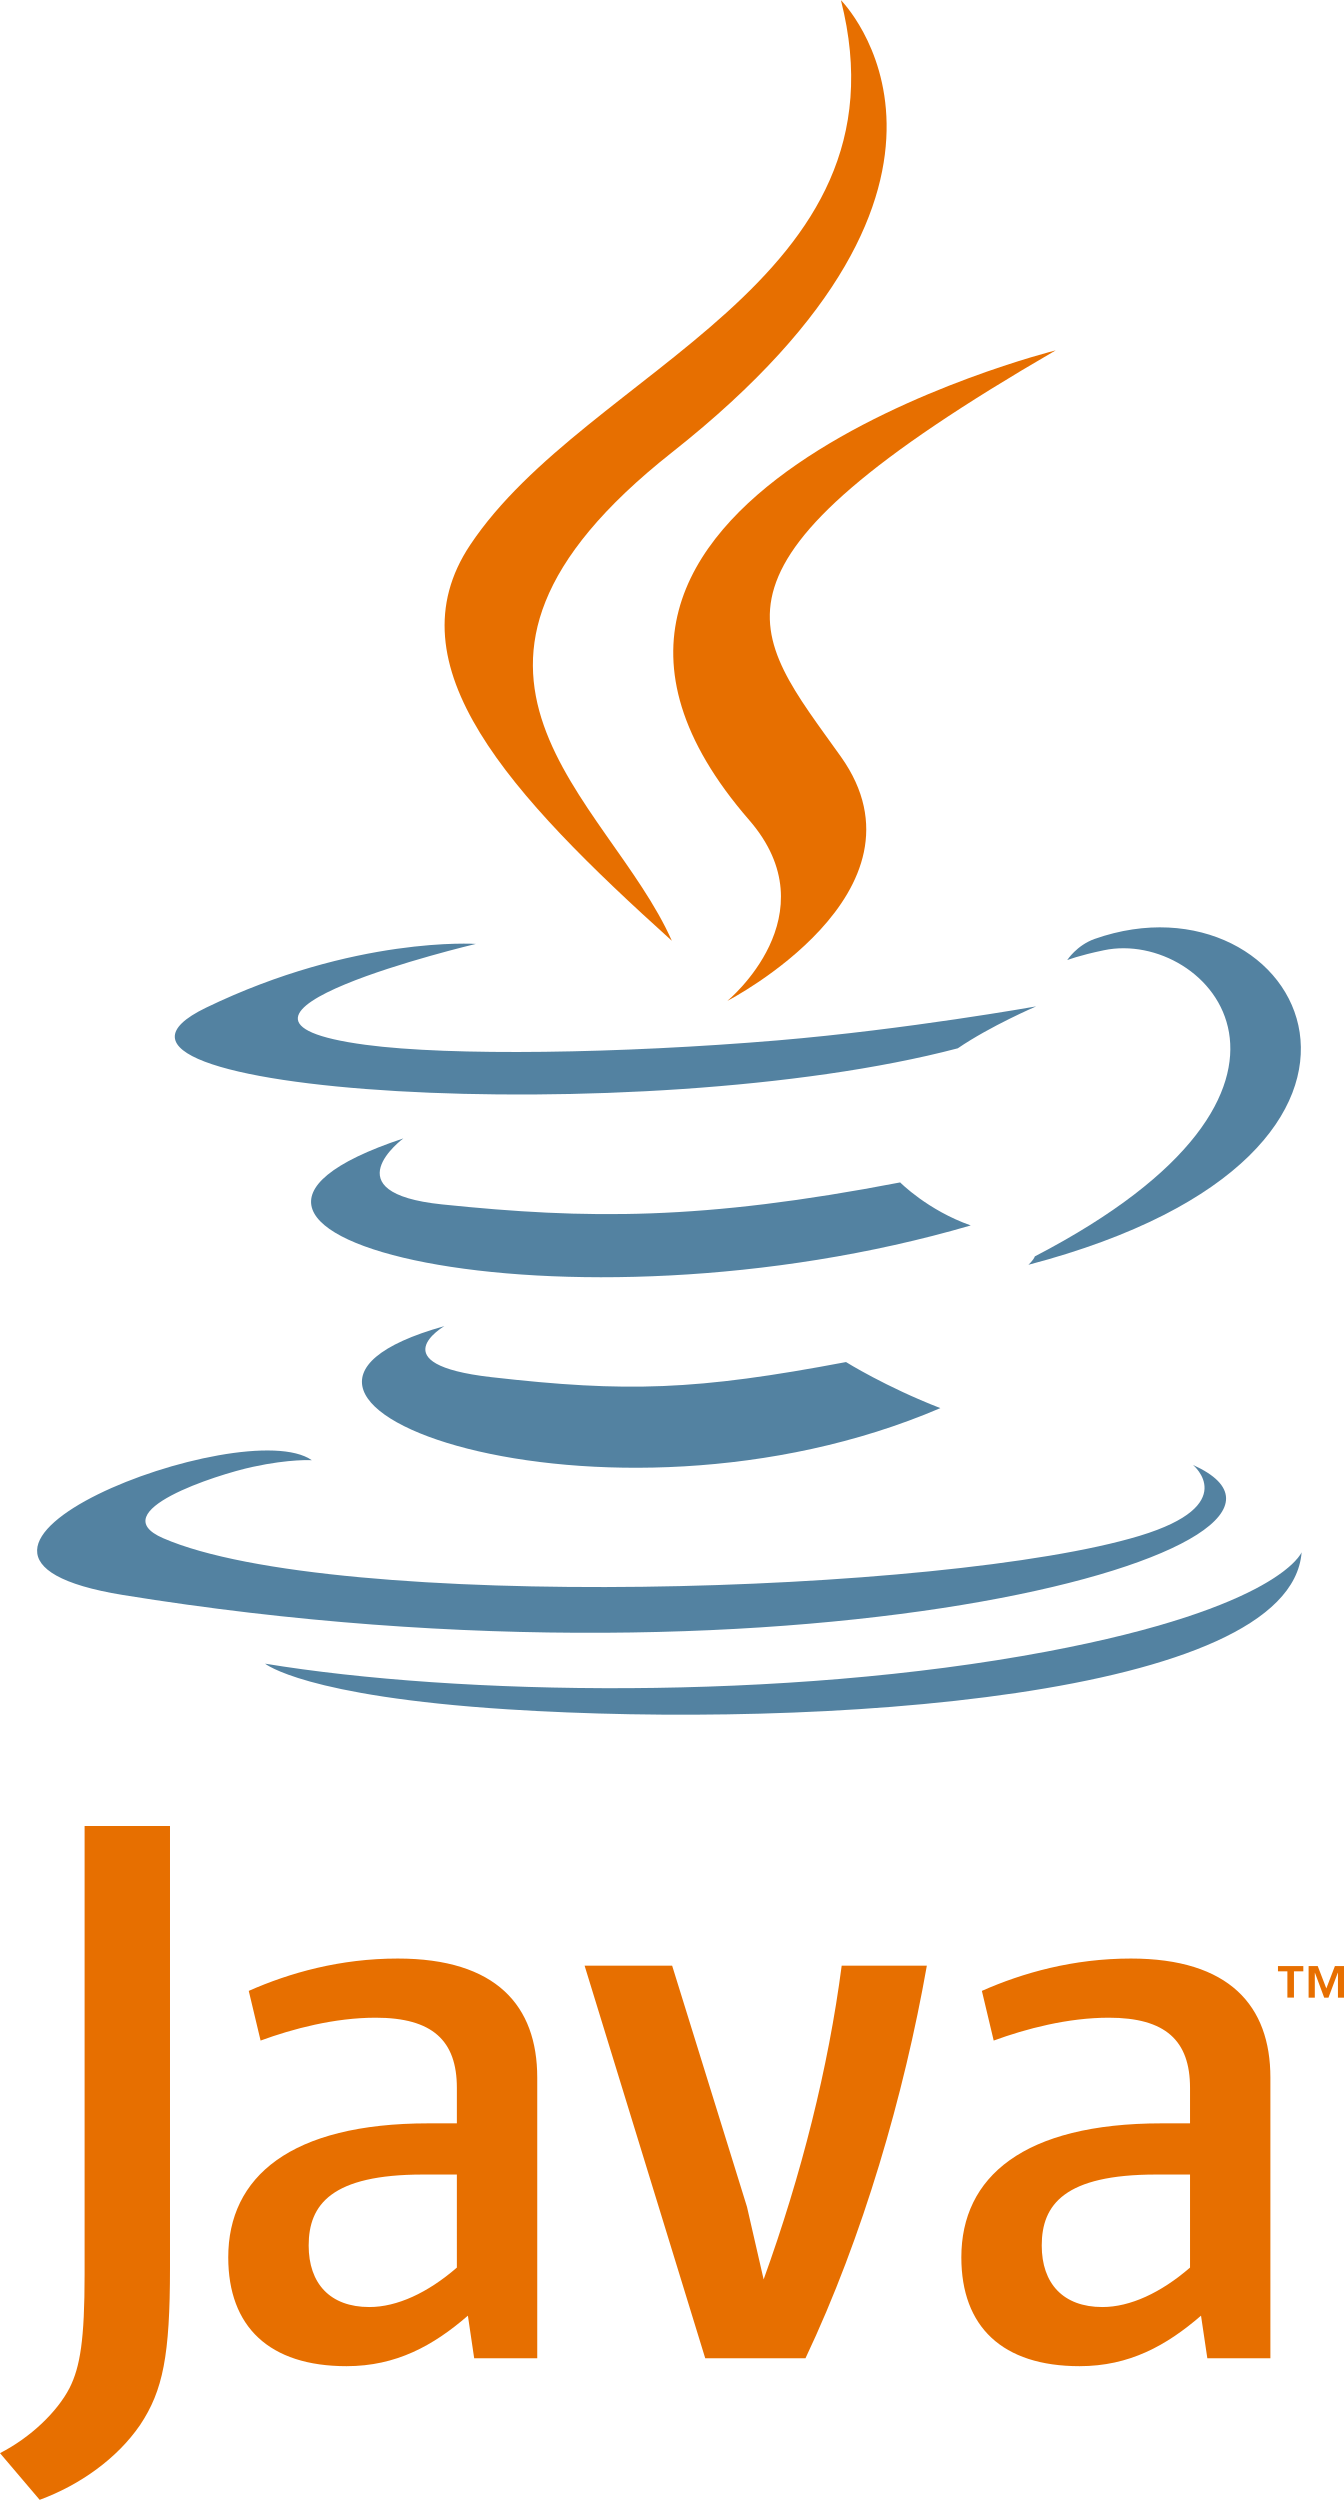
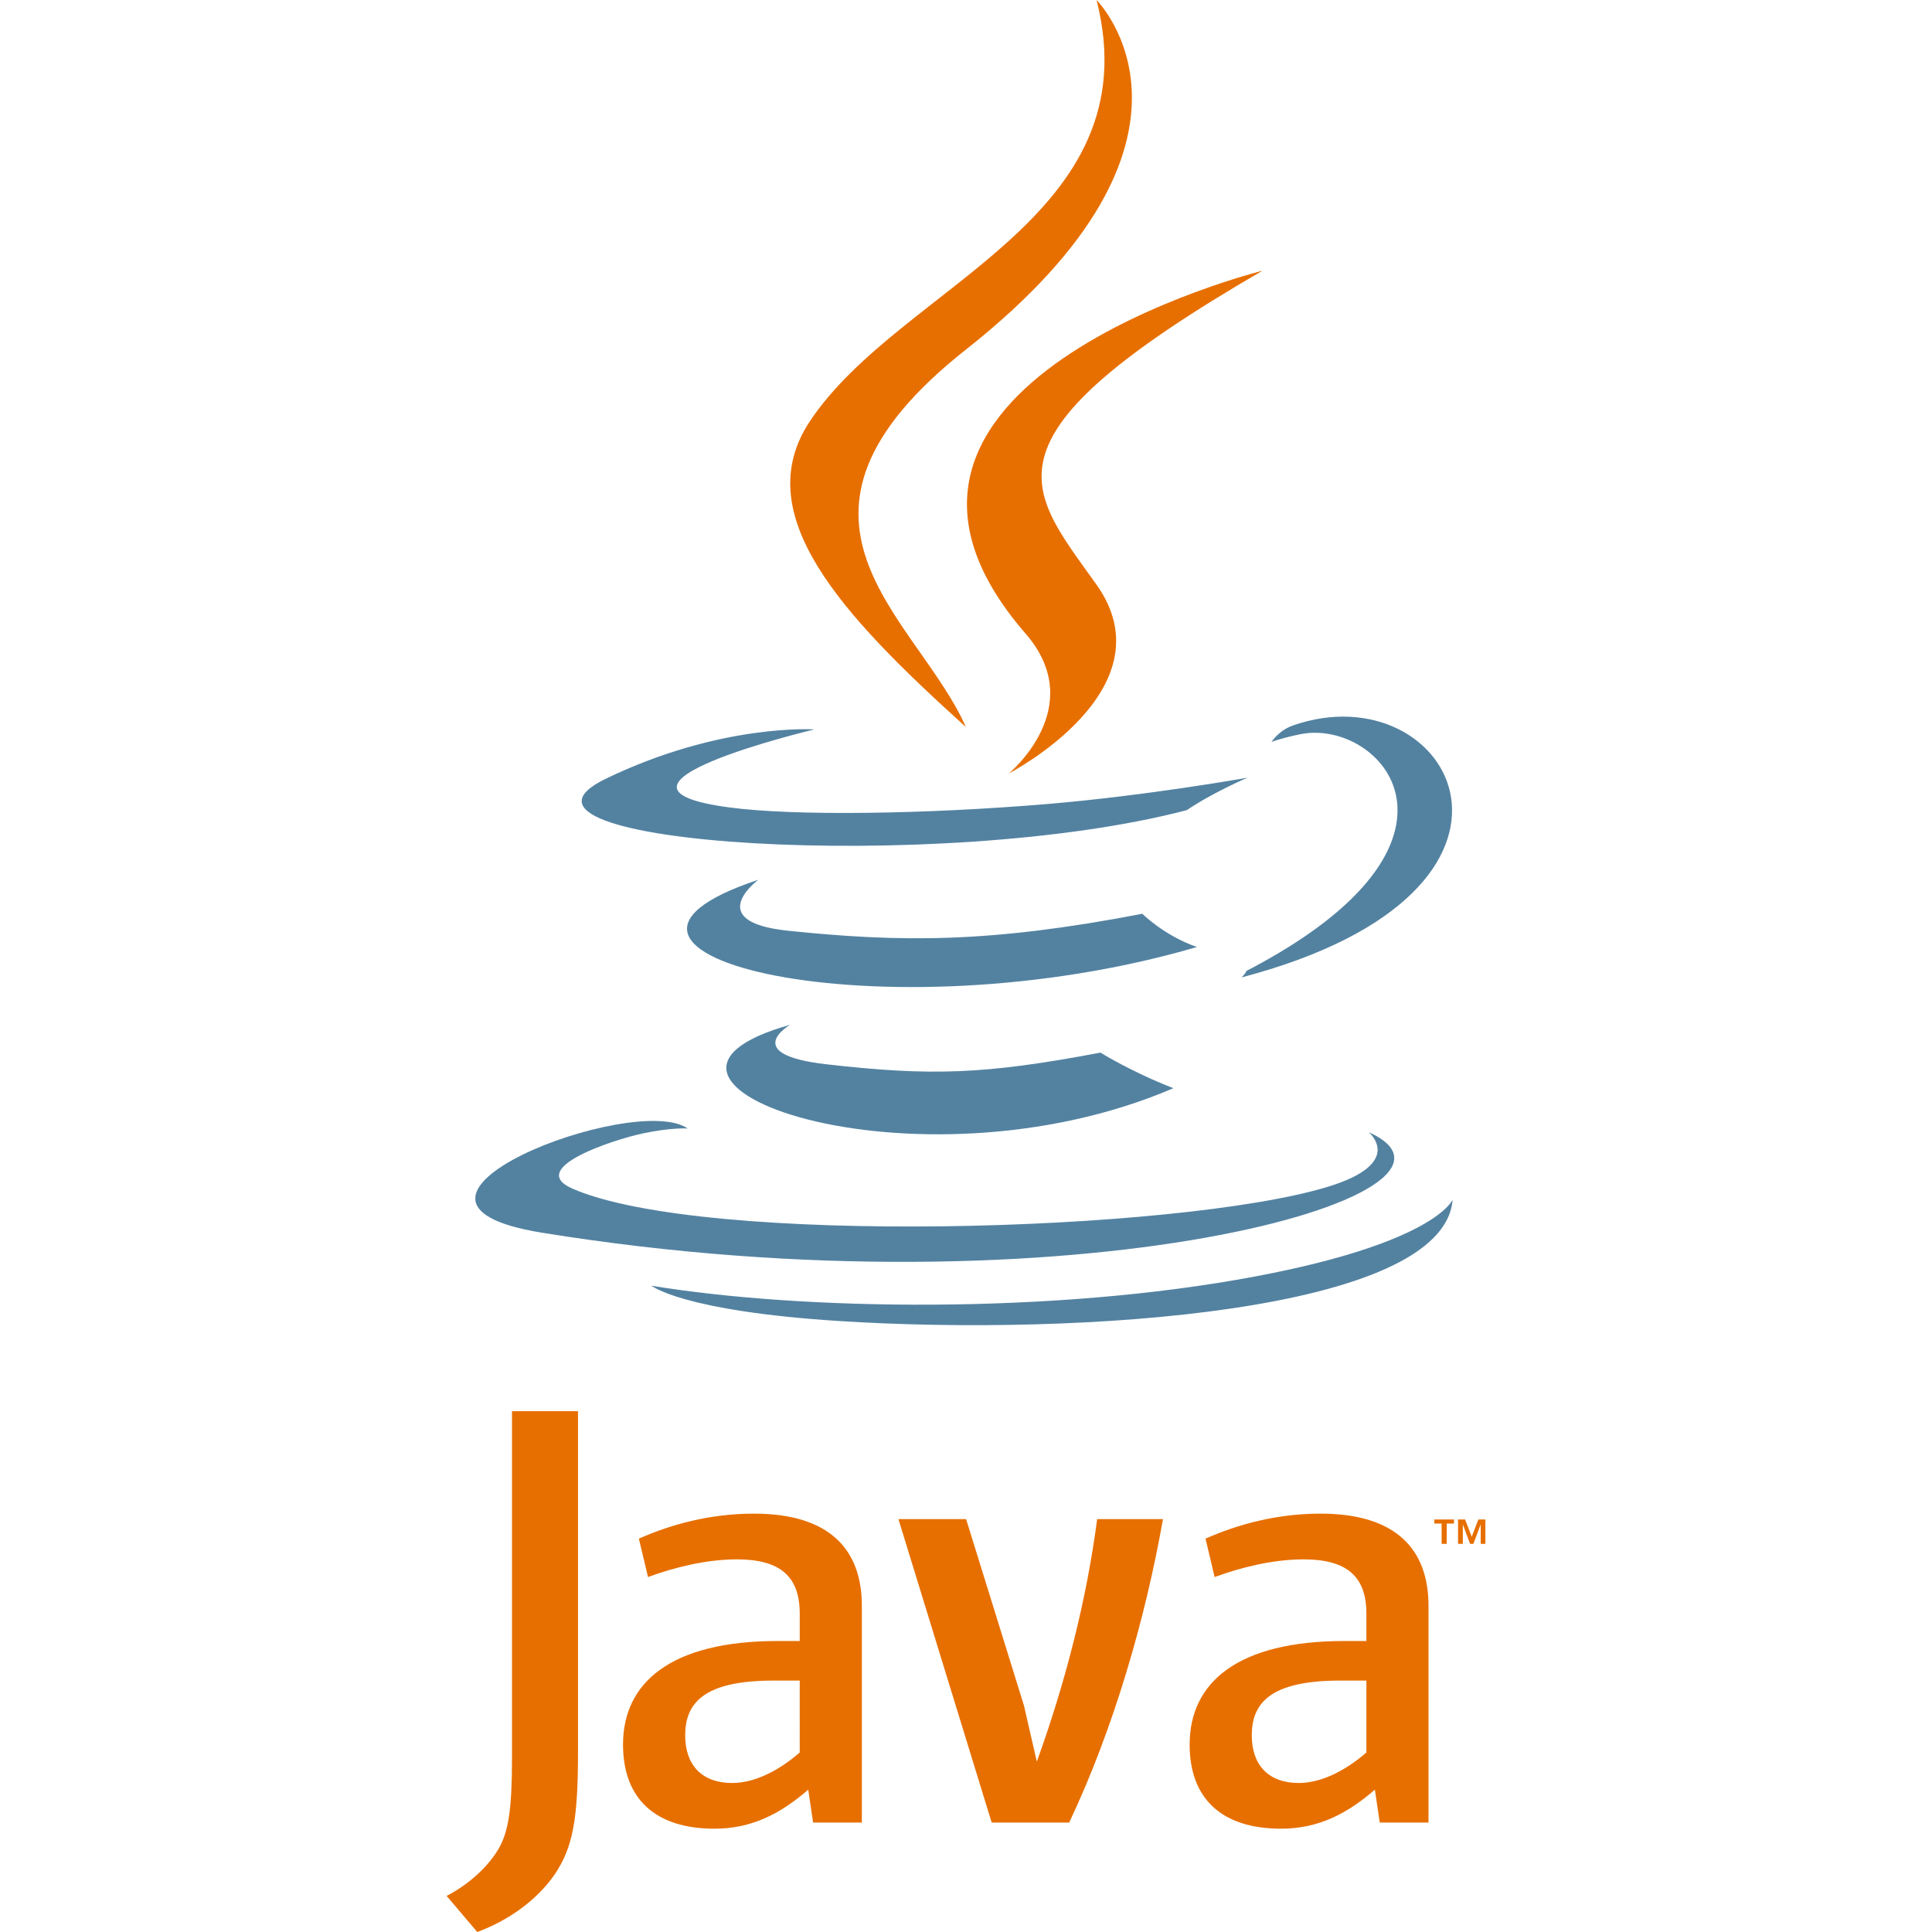
- <svg xmlns="http://www.w3.org/2000/svg" width="1344" height="2500" viewBox="6.527 4.399 290.829 540.906">
+ <svg xmlns="http://www.w3.org/2000/svg" width="45" height="45" viewBox="6.527 4.399 290.829 540.906">
  <path d="M285.104 430.945h-2.037v-1.14h5.486v1.14h-2.025v5.688h-1.424v-5.688zm10.942.297h-.032l-2.02 5.393h-.924l-2.006-5.393h-.024v5.393h-1.343v-6.828h1.976l1.86 4.835 1.854-4.835h1.969v6.828h-1.311l.001-5.393z" fill="#e76f00" />
  <path d="M102.681 291.324s-14.178 8.245 10.09 11.035c29.4 3.354 44.426 2.873 76.825-3.259 0 0 8.518 5.341 20.414 9.967-72.63 31.128-164.376-1.803-107.329-17.743M93.806 250.704s-15.902 11.771 8.384 14.283c31.406 3.24 56.208 3.505 99.125-4.759 0 0 5.937 6.018 15.271 9.309-87.815 25.678-185.624 2.025-122.78-18.833" fill="#5382a1" />
  <path d="M168.625 181.799c17.896 20.604-4.701 39.146-4.701 39.146s45.439-23.458 24.571-52.833c-19.491-27.395-34.438-41.005 46.479-87.934.001-.001-127.013 31.721-66.349 101.621" fill="#e76f00" />
  <path d="M264.684 321.369s10.492 8.646-11.555 15.333c-41.923 12.7-174.488 16.535-211.314.507-13.238-5.76 11.587-13.752 19.396-15.429 8.144-1.766 12.798-1.437 12.798-1.437-14.722-10.371-95.157 20.363-40.857 29.166 148.084 24.015 269.944-10.814 231.532-28.14M109.499 208.617s-67.431 16.016-23.879 21.832c18.389 2.462 55.047 1.905 89.192-.956 27.906-2.354 55.928-7.358 55.928-7.358s-9.84 4.214-16.959 9.074c-68.475 18.01-200.756 9.631-162.674-8.79 32.206-15.568 58.392-13.802 58.392-13.802M230.462 276.231c69.608-36.171 37.425-70.932 14.96-66.248-5.506 1.146-7.961 2.139-7.961 2.139s2.045-3.202 5.947-4.588c44.441-15.624 78.619 46.081-14.346 70.521 0 0 1.079-.962 1.4-1.824" fill="#5382a1" />
  <path d="M188.495 4.399s38.55 38.562-36.563 97.862c-60.233 47.567-13.735 74.689-.025 105.678-35.158-31.723-60.96-59.647-43.65-85.637 25.406-38.151 95.792-56.648 80.238-117.903" fill="#e76f00" />
  <path d="M116.339 374.246c66.815 4.277 169.417-2.373 171.846-33.987 0 0-4.67 11.984-55.219 21.503-57.027 10.731-127.364 9.479-169.081 2.601.002-.002 8.541 7.067 52.454 9.883" fill="#5382a1" />
  <path d="M105.389 495.049c-6.303 5.467-12.96 8.536-18.934 8.536-8.527 0-13.134-5.113-13.134-13.314 0-8.871 4.937-15.357 24.739-15.357h7.328l.001 20.135m17.392 19.623V453.93c0-15.518-8.85-25.756-30.188-25.756-12.457 0-23.369 3.076-32.238 6.999l2.56 10.752c6.983-2.563 16.022-4.949 24.894-4.949 12.292 0 17.58 4.949 17.58 15.181v7.678h-6.135c-29.865 0-43.337 11.593-43.337 28.993 0 15.018 8.878 23.554 25.594 23.554 10.745 0 18.766-4.437 26.264-10.929l1.361 9.221 13.645-.002zM180.824 514.672h-21.691l-26.106-84.96h18.944l16.198 52.199 3.601 15.699c8.195-22.698 13.992-45.726 16.891-67.898h18.427c-4.938 27.976-13.822 58.684-26.264 84.96M264.038 495.049c-6.315 5.467-12.983 8.536-18.958 8.536-8.512 0-13.131-5.113-13.131-13.314 0-8.871 4.947-15.357 24.748-15.357h7.341v20.135m17.39 19.623V453.93c0-15.518-8.871-25.756-30.186-25.756-12.465 0-23.381 3.076-32.246 6.999l2.557 10.752c6.985-2.563 16.041-4.949 24.906-4.949 12.283 0 17.579 4.949 17.579 15.181v7.678h-6.146c-29.873 0-43.34 11.593-43.34 28.993 0 15.018 8.871 23.554 25.584 23.554 10.752 0 18.77-4.437 26.28-10.929l1.366 9.221 13.646-.002zM36.847 529.099c-4.958 7.239-12.966 12.966-21.733 16.206L6.527 535.2c6.673-3.424 12.396-8.954 15.055-14.104 2.3-4.581 3.252-10.485 3.252-24.604v-96.995h18.478v95.666c-.001 18.875-1.51 26.5-6.465 33.936" fill="#e76f00" />
</svg>
